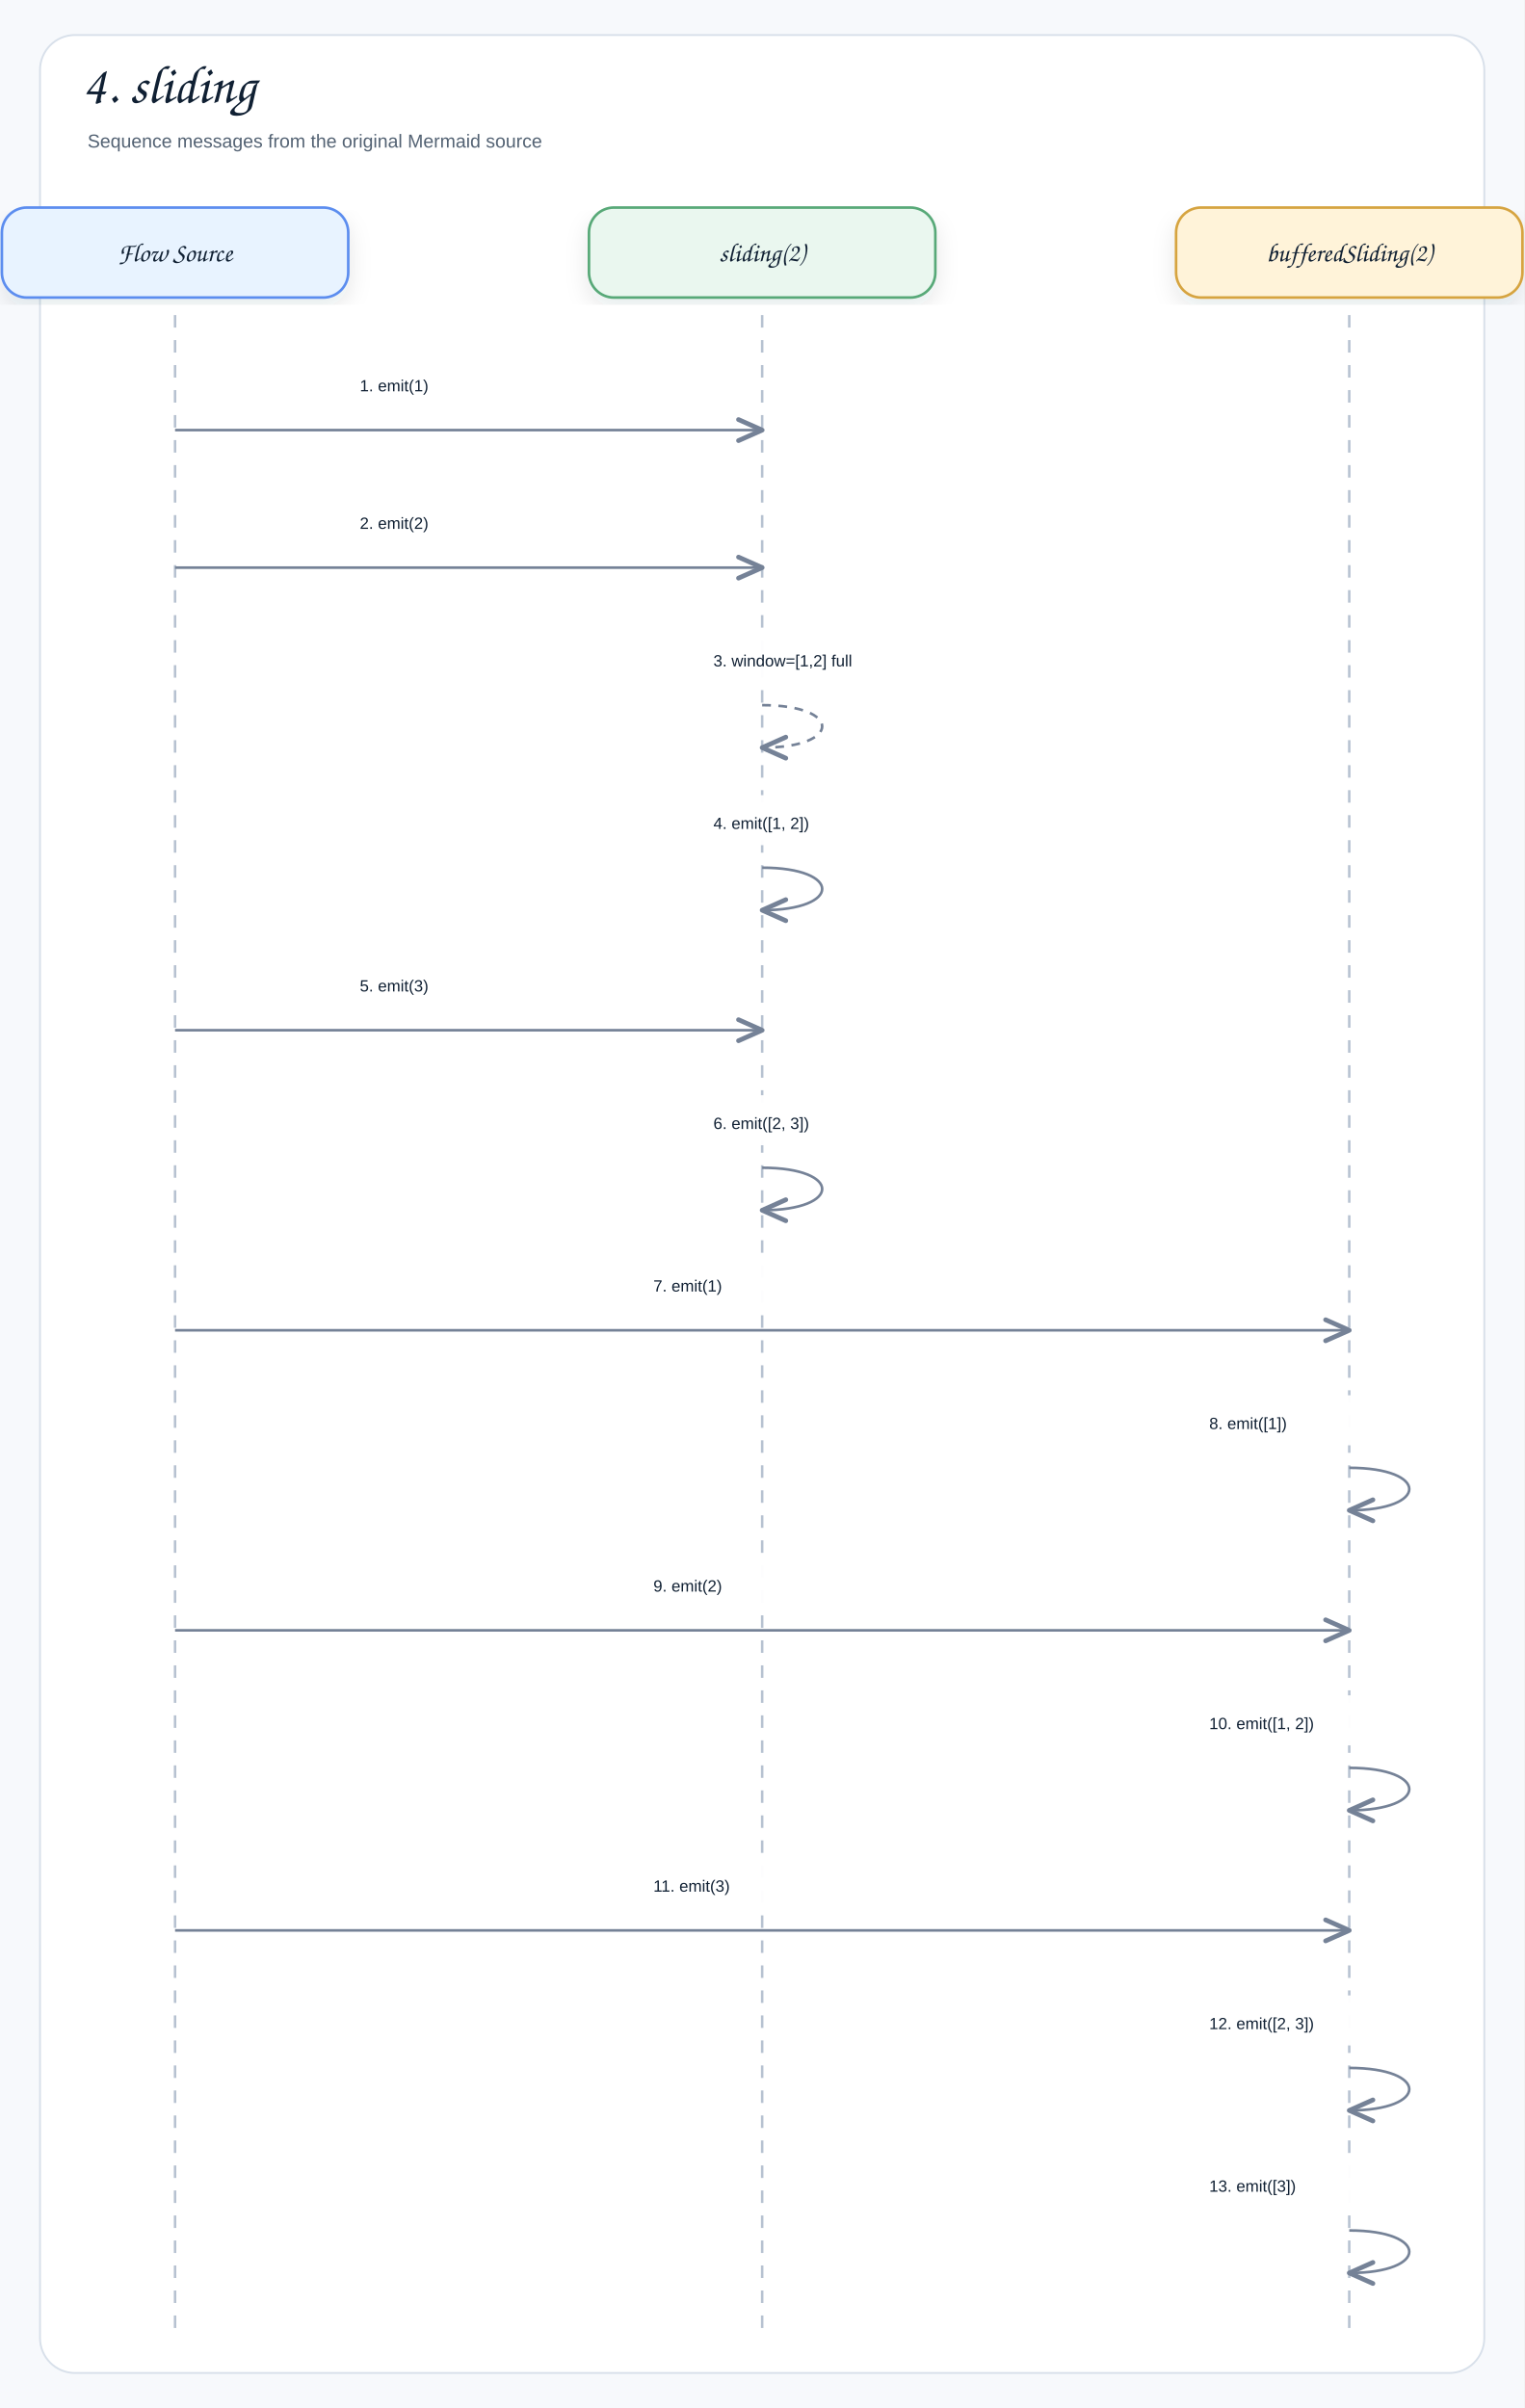
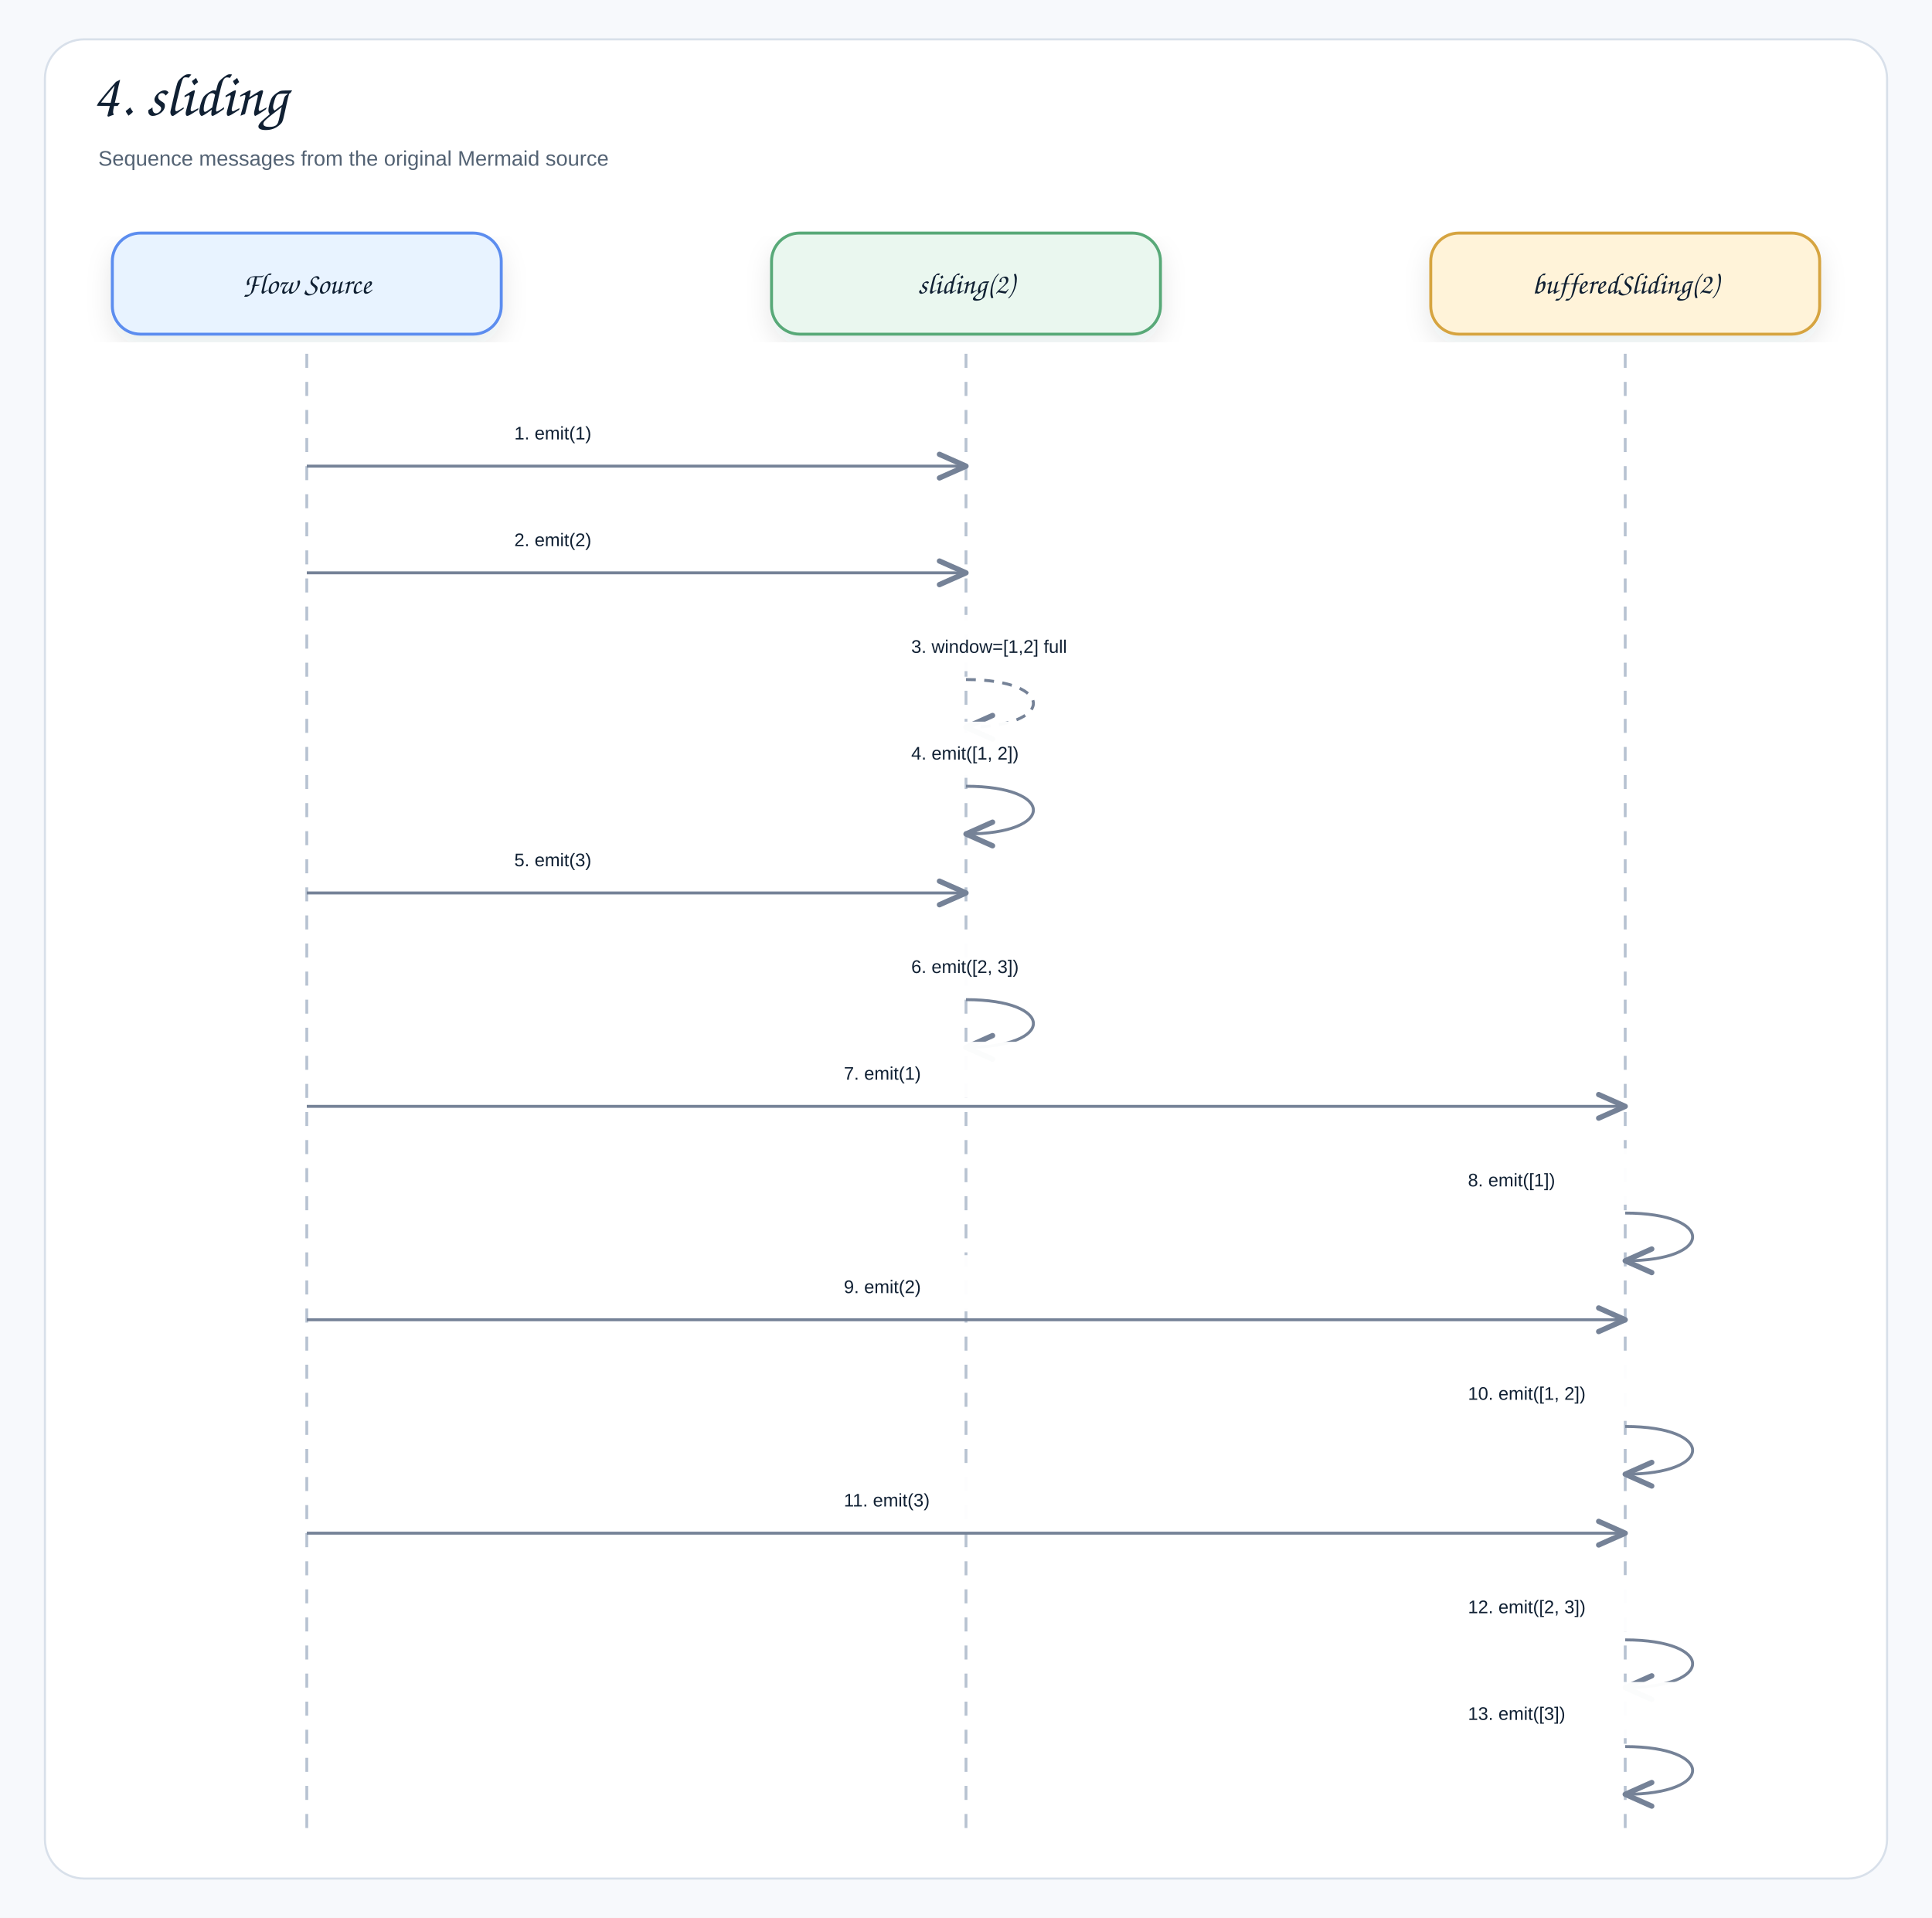
- <svg xmlns="http://www.w3.org/2000/svg" width="1219" height="1926" viewBox="0 0 1219 1926" role="img" aria-label="4. sliding(n) / bufferedSliding(n) — One-Step Sliding Window">
+ <svg xmlns="http://www.w3.org/2000/svg" width="1376" height="1366" viewBox="0 0 1376 1366" role="img" aria-label="4. sliding(n) / bufferedSliding(n) — One-Step Sliding Window">
  <defs>
    <filter id="shadow" x="-8%" y="-8%" width="116%" height="116%">
      <feDropShadow dx="0" dy="8" stdDeviation="9" flood-color="#1f2937" flood-opacity="0.10" />
    </filter>
    <marker id="openArrow" markerWidth="12" markerHeight="10" refX="10" refY="5" orient="auto" markerUnits="strokeWidth">
      <path d="M 1 1 L 10 5 L 1 9" fill="none" stroke="#758297" stroke-width="1.8" stroke-linecap="round" stroke-linejoin="round" />
    </marker>
    <marker id="inherit" markerWidth="14" markerHeight="12" refX="12" refY="6" orient="auto" markerUnits="strokeWidth">
      <path d="M 0 1 L 12 6 L 0 11 Z" fill="#ffffff" stroke="#758297" stroke-width="1.8" />
    </marker>
    <style>
    .canvas{fill:#f7f9fc}.frame{fill:#fff;stroke:#d8e0ea;stroke-width:1.5}
    .title{font-family:"Architects Daughter","Comic Sans MS","Comic Sans",cursive;font-size:43px;font-weight:400;fill:#102033}
    .subtitle{font-family:"Comic Sans MS","Comic Sans","Comic Neue",Arial,sans-serif;font-size:15px;font-weight:400;fill:#536273}
    .label{font-family:"Architects Daughter","Comic Sans MS","Comic Sans",cursive;font-size:25px;font-weight:400;fill:#102033}
    .smallLabel{font-family:"Architects Daughter","Comic Sans MS","Comic Sans",cursive;font-size:21px;font-weight:400;fill:#102033}
    .mono{font-family:"Comic Sans MS","Comic Sans","Comic Neue",Arial,sans-serif;font-size:12px;font-weight:400;fill:#102033}
    .small{font-family:"Comic Sans MS","Comic Sans","Comic Neue",Arial,sans-serif;font-size:12px;font-weight:400;fill:#536273}
    .strong{font-family:"Comic Sans MS","Comic Sans","Comic Neue",Arial,sans-serif;font-size:13px;font-weight:400;fill:#102033}
    .card{stroke-width:2.1;filter:url(#shadow)}.compartment{stroke-width:1.5;fill:none}
    .line{stroke:#758297;stroke-width:2.1;fill:none;marker-end:url(#openArrow)}
    .plainLine{stroke:#758297;stroke-width:2.1;fill:none}
    .dashed{stroke:#758297;stroke-width:2.1;stroke-dasharray:7 6;fill:none;marker-end:url(#openArrow)}
    .inheritLine{stroke:#758297;stroke-width:2.2;fill:none;marker-end:url(#inherit)}
    .implLine{stroke:#758297;stroke-width:2.2;stroke-dasharray:8 7;fill:none;marker-end:url(#inherit)}
  </style>
  </defs>
-   <rect class="canvas" width="1219" height="1926" />
-   <rect class="frame" x="32" y="28" width="1155" height="1870" rx="28" />
+   <rect class="canvas" width="1376" height="1366" />
+   <rect class="frame" x="32" y="28" width="1312" height="1310" rx="28" />
  <text class="title" x="66" y="82">4. sliding</text>
  <text class="subtitle" x="70" y="118">Sequence messages from the original Mermaid source</text>
-   <rect class="card" x="1.5" y="166" width="277" height="72" rx="20" fill="#E8F3FF" stroke="#5B8DEF" />
-   <text class="smallLabel" x="140" y="209" text-anchor="middle">Flow Source</text>
-   <line class="lifeline" x1="140" y1="252" x2="140" y2="1866" stroke="#b7c2d1" stroke-width="2" stroke-dasharray="10 10" />
-   <rect class="card" x="471" y="166" width="277" height="72" rx="20" fill="#EAF7EF" stroke="#58A978" />
-   <text class="smallLabel" x="609.5" y="209" text-anchor="middle">sliding(2)</text>
-   <line class="lifeline" x1="609.5" y1="252" x2="609.5" y2="1866" stroke="#b7c2d1" stroke-width="2" stroke-dasharray="10 10" />
-   <rect class="card" x="940.5" y="166" width="277" height="72" rx="20" fill="#FFF3D9" stroke="#D6A441" />
-   <text class="smallLabel" x="1079" y="209" text-anchor="middle">bufferedSliding(2)</text>
-   <line class="lifeline" x1="1079" y1="252" x2="1079" y2="1866" stroke="#b7c2d1" stroke-width="2" stroke-dasharray="10 10" />
-   <rect x="269.75" y="286" width="210" height="40" rx="12" fill="#ffffff" opacity="0.97" />
-   <text class="strong" x="287.75" y="313" text-anchor="start">1. emit(1)</text>
-   <path class="line" d="M140 344 L609.5 344" />
-   <rect x="269.75" y="396" width="210" height="40" rx="12" fill="#ffffff" opacity="0.97" />
-   <text class="strong" x="287.75" y="423" text-anchor="start">2. emit(2)</text>
-   <path class="line" d="M140 454 L609.5 454" />
-   <rect x="552.5" y="506" width="210" height="40" rx="12" fill="#ffffff" opacity="0.97" />
-   <text class="strong" x="570.5" y="533" text-anchor="start">3. window=[1,2] full</text>
-   <path class="dashed" d="M609.5 564 C673.5 564 673.5 598 609.5 598" />
-   <rect x="552.5" y="636" width="210" height="40" rx="12" fill="#ffffff" opacity="0.97" />
-   <text class="strong" x="570.5" y="663" text-anchor="start">4. emit([1, 2])</text>
-   <path class="line" d="M609.5 694 C673.5 694 673.5 728 609.5 728" />
-   <rect x="269.75" y="766" width="210" height="40" rx="12" fill="#ffffff" opacity="0.97" />
-   <text class="strong" x="287.75" y="793" text-anchor="start">5. emit(3)</text>
-   <path class="line" d="M140 824 L609.5 824" />
-   <rect x="552.5" y="876" width="210" height="40" rx="12" fill="#ffffff" opacity="0.97" />
-   <text class="strong" x="570.5" y="903" text-anchor="start">6. emit([2, 3])</text>
-   <path class="line" d="M609.5 934 C673.5 934 673.5 968 609.5 968" />
-   <rect x="504.5" y="1006" width="210" height="40" rx="12" fill="#ffffff" opacity="0.97" />
-   <text class="strong" x="522.5" y="1033" text-anchor="start">7. emit(1)</text>
-   <path class="line" d="M140 1064 L1079 1064" />
-   <rect x="949" y="1116" width="210" height="40" rx="12" fill="#ffffff" opacity="0.97" />
-   <text class="strong" x="967" y="1143" text-anchor="start">8. emit([1])</text>
-   <path class="line" d="M1079 1174 C1143 1174 1143 1208 1079 1208" />
-   <rect x="504.5" y="1246" width="210" height="40" rx="12" fill="#ffffff" opacity="0.97" />
-   <text class="strong" x="522.5" y="1273" text-anchor="start">9. emit(2)</text>
-   <path class="line" d="M140 1304 L1079 1304" />
-   <rect x="949" y="1356" width="210" height="40" rx="12" fill="#ffffff" opacity="0.97" />
-   <text class="strong" x="967" y="1383" text-anchor="start">10. emit([1, 2])</text>
-   <path class="line" d="M1079 1414 C1143 1414 1143 1448 1079 1448" />
-   <rect x="504.5" y="1486" width="210" height="40" rx="12" fill="#ffffff" opacity="0.97" />
-   <text class="strong" x="522.5" y="1513" text-anchor="start">11. emit(3)</text>
-   <path class="line" d="M140 1544 L1079 1544" />
-   <rect x="949" y="1596" width="210" height="40" rx="12" fill="#ffffff" opacity="0.97" />
-   <text class="strong" x="967" y="1623" text-anchor="start">12. emit([2, 3])</text>
-   <path class="line" d="M1079 1654 C1143 1654 1143 1688 1079 1688" />
-   <rect x="949" y="1726" width="210" height="40" rx="12" fill="#ffffff" opacity="0.97" />
-   <text class="strong" x="967" y="1753" text-anchor="start">13. emit([3])</text>
-   <path class="line" d="M1079 1784 C1143 1784 1143 1818 1079 1818" />
+   <rect class="card" x="80" y="166" width="277" height="72" rx="20" fill="#E8F3FF" stroke="#5B8DEF" />
+   <text class="smallLabel" x="218.5" y="209" text-anchor="middle">Flow Source</text>
+   <line class="lifeline" x1="218.5" y1="252" x2="218.5" y2="1306" stroke="#b7c2d1" stroke-width="2" stroke-dasharray="10 10" />
+   <rect class="card" x="549.5" y="166" width="277" height="72" rx="20" fill="#EAF7EF" stroke="#58A978" />
+   <text class="smallLabel" x="688" y="209" text-anchor="middle">sliding(2)</text>
+   <line class="lifeline" x1="688" y1="252" x2="688" y2="1306" stroke="#b7c2d1" stroke-width="2" stroke-dasharray="10 10" />
+   <rect class="card" x="1019" y="166" width="277" height="72" rx="20" fill="#FFF3D9" stroke="#D6A441" />
+   <text class="smallLabel" x="1157.5" y="209" text-anchor="middle">bufferedSliding(2)</text>
+   <line class="lifeline" x1="1157.5" y1="252" x2="1157.5" y2="1306" stroke="#b7c2d1" stroke-width="2" stroke-dasharray="10 10" />
+   <rect x="348.3" y="286" width="210" height="40" rx="12" fill="#ffffff" opacity="0.97" />
+   <text class="strong" x="366.3" y="313" text-anchor="start">1. emit(1)</text>
+   <path class="line" d="M218.5 332 L688 332" />
+   <rect x="348.3" y="362" width="210" height="40" rx="12" fill="#ffffff" opacity="0.97" />
+   <text class="strong" x="366.3" y="389" text-anchor="start">2. emit(2)</text>
+   <path class="line" d="M218.5 408 L688 408" />
+   <rect x="631" y="438" width="210" height="40" rx="12" fill="#ffffff" opacity="0.97" />
+   <text class="strong" x="649" y="465" text-anchor="start">3. window=[1,2] full</text>
+   <path class="dashed" d="M688 484 C752 484 752 518 688 518" />
+   <rect x="631" y="514" width="210" height="40" rx="12" fill="#ffffff" opacity="0.97" />
+   <text class="strong" x="649" y="541" text-anchor="start">4. emit([1, 2])</text>
+   <path class="line" d="M688 560 C752 560 752 594 688 594" />
+   <rect x="348.3" y="590" width="210" height="40" rx="12" fill="#ffffff" opacity="0.97" />
+   <text class="strong" x="366.3" y="617" text-anchor="start">5. emit(3)</text>
+   <path class="line" d="M218.5 636 L688 636" />
+   <rect x="631" y="666" width="210" height="40" rx="12" fill="#ffffff" opacity="0.97" />
+   <text class="strong" x="649" y="693" text-anchor="start">6. emit([2, 3])</text>
+   <path class="line" d="M688 712 C752 712 752 746 688 746" />
+   <rect x="583" y="742" width="210" height="40" rx="12" fill="#ffffff" opacity="0.97" />
+   <text class="strong" x="601" y="769" text-anchor="start">7. emit(1)</text>
+   <path class="line" d="M218.5 788 L1157.5 788" />
+   <rect x="1027.5" y="818" width="210" height="40" rx="12" fill="#ffffff" opacity="0.97" />
+   <text class="strong" x="1045.5" y="845" text-anchor="start">8. emit([1])</text>
+   <path class="line" d="M1157.5 864 C1221.5 864 1221.5 898 1157.5 898" />
+   <rect x="583" y="894" width="210" height="40" rx="12" fill="#ffffff" opacity="0.97" />
+   <text class="strong" x="601" y="921" text-anchor="start">9. emit(2)</text>
+   <path class="line" d="M218.5 940 L1157.5 940" />
+   <rect x="1027.5" y="970" width="210" height="40" rx="12" fill="#ffffff" opacity="0.97" />
+   <text class="strong" x="1045.5" y="997" text-anchor="start">10. emit([1, 2])</text>
+   <path class="line" d="M1157.5 1016 C1221.5 1016 1221.5 1050 1157.5 1050" />
+   <rect x="583" y="1046" width="210" height="40" rx="12" fill="#ffffff" opacity="0.97" />
+   <text class="strong" x="601" y="1073" text-anchor="start">11. emit(3)</text>
+   <path class="line" d="M218.5 1092 L1157.5 1092" />
+   <rect x="1027.5" y="1122" width="210" height="40" rx="12" fill="#ffffff" opacity="0.97" />
+   <text class="strong" x="1045.5" y="1149" text-anchor="start">12. emit([2, 3])</text>
+   <path class="line" d="M1157.5 1168 C1221.5 1168 1221.5 1202 1157.5 1202" />
+   <rect x="1027.5" y="1198" width="210" height="40" rx="12" fill="#ffffff" opacity="0.97" />
+   <text class="strong" x="1045.5" y="1225" text-anchor="start">13. emit([3])</text>
+   <path class="line" d="M1157.5 1244 C1221.5 1244 1221.5 1278 1157.5 1278" />
</svg>
